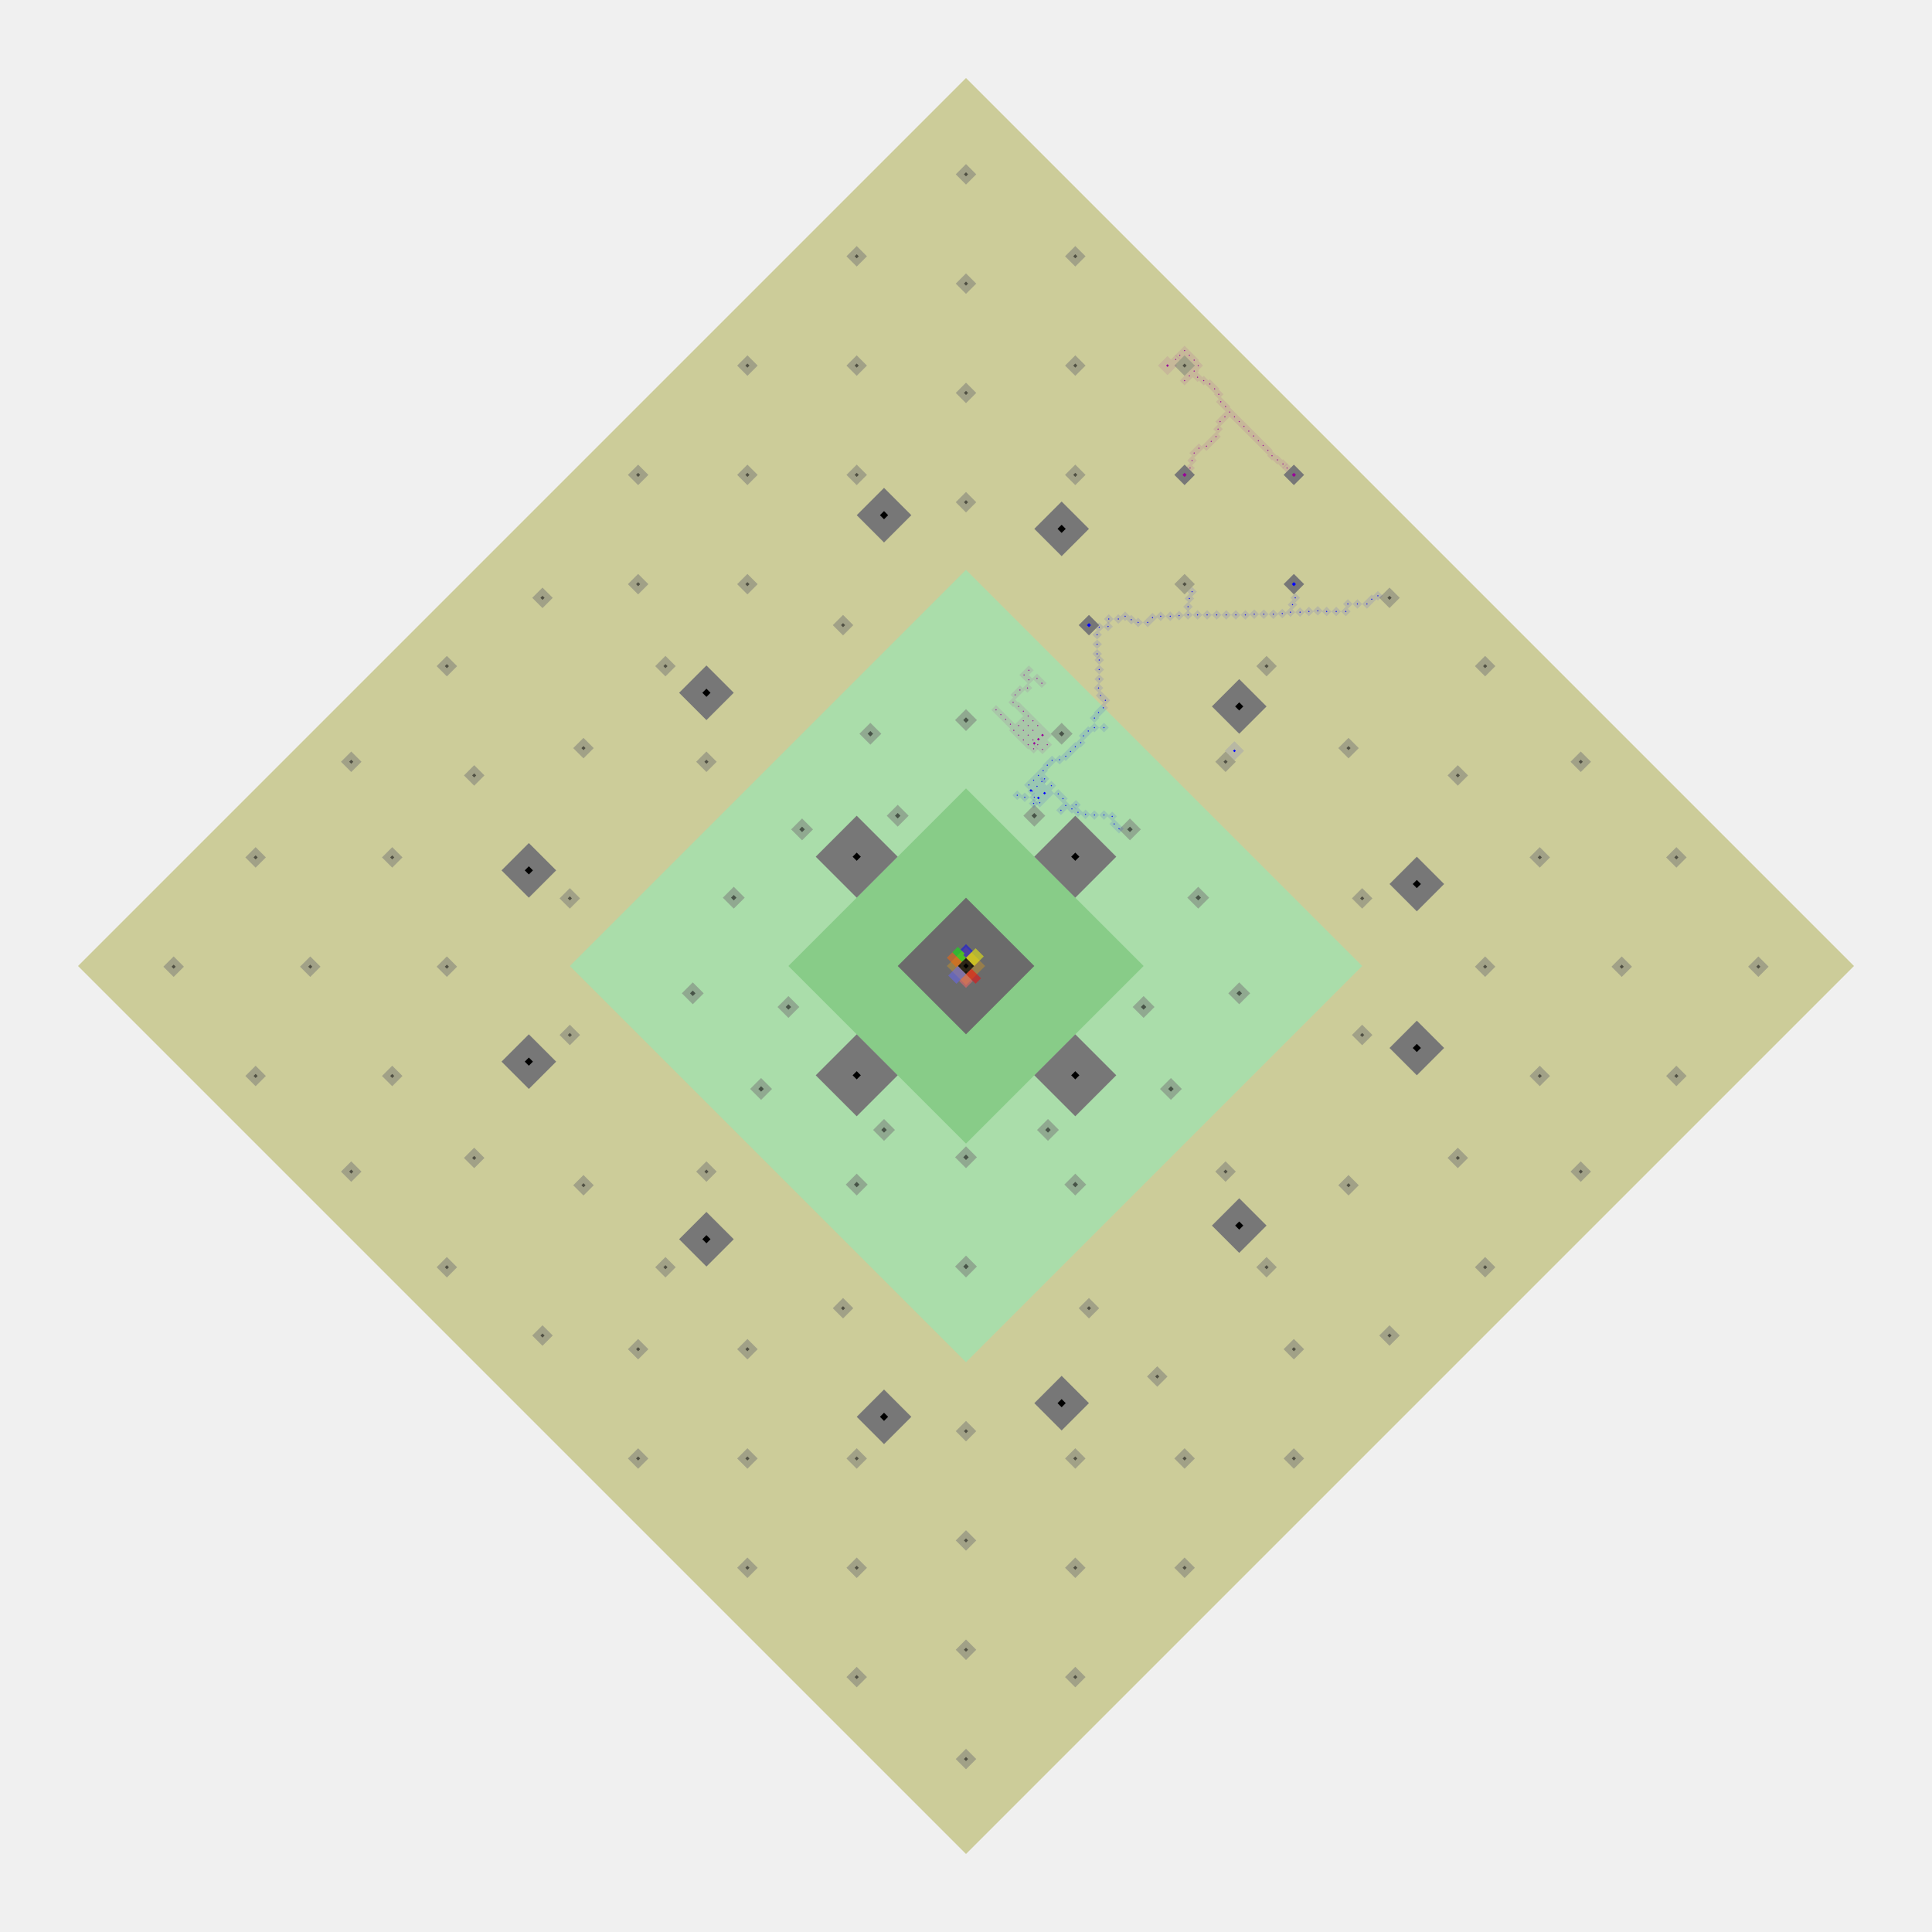
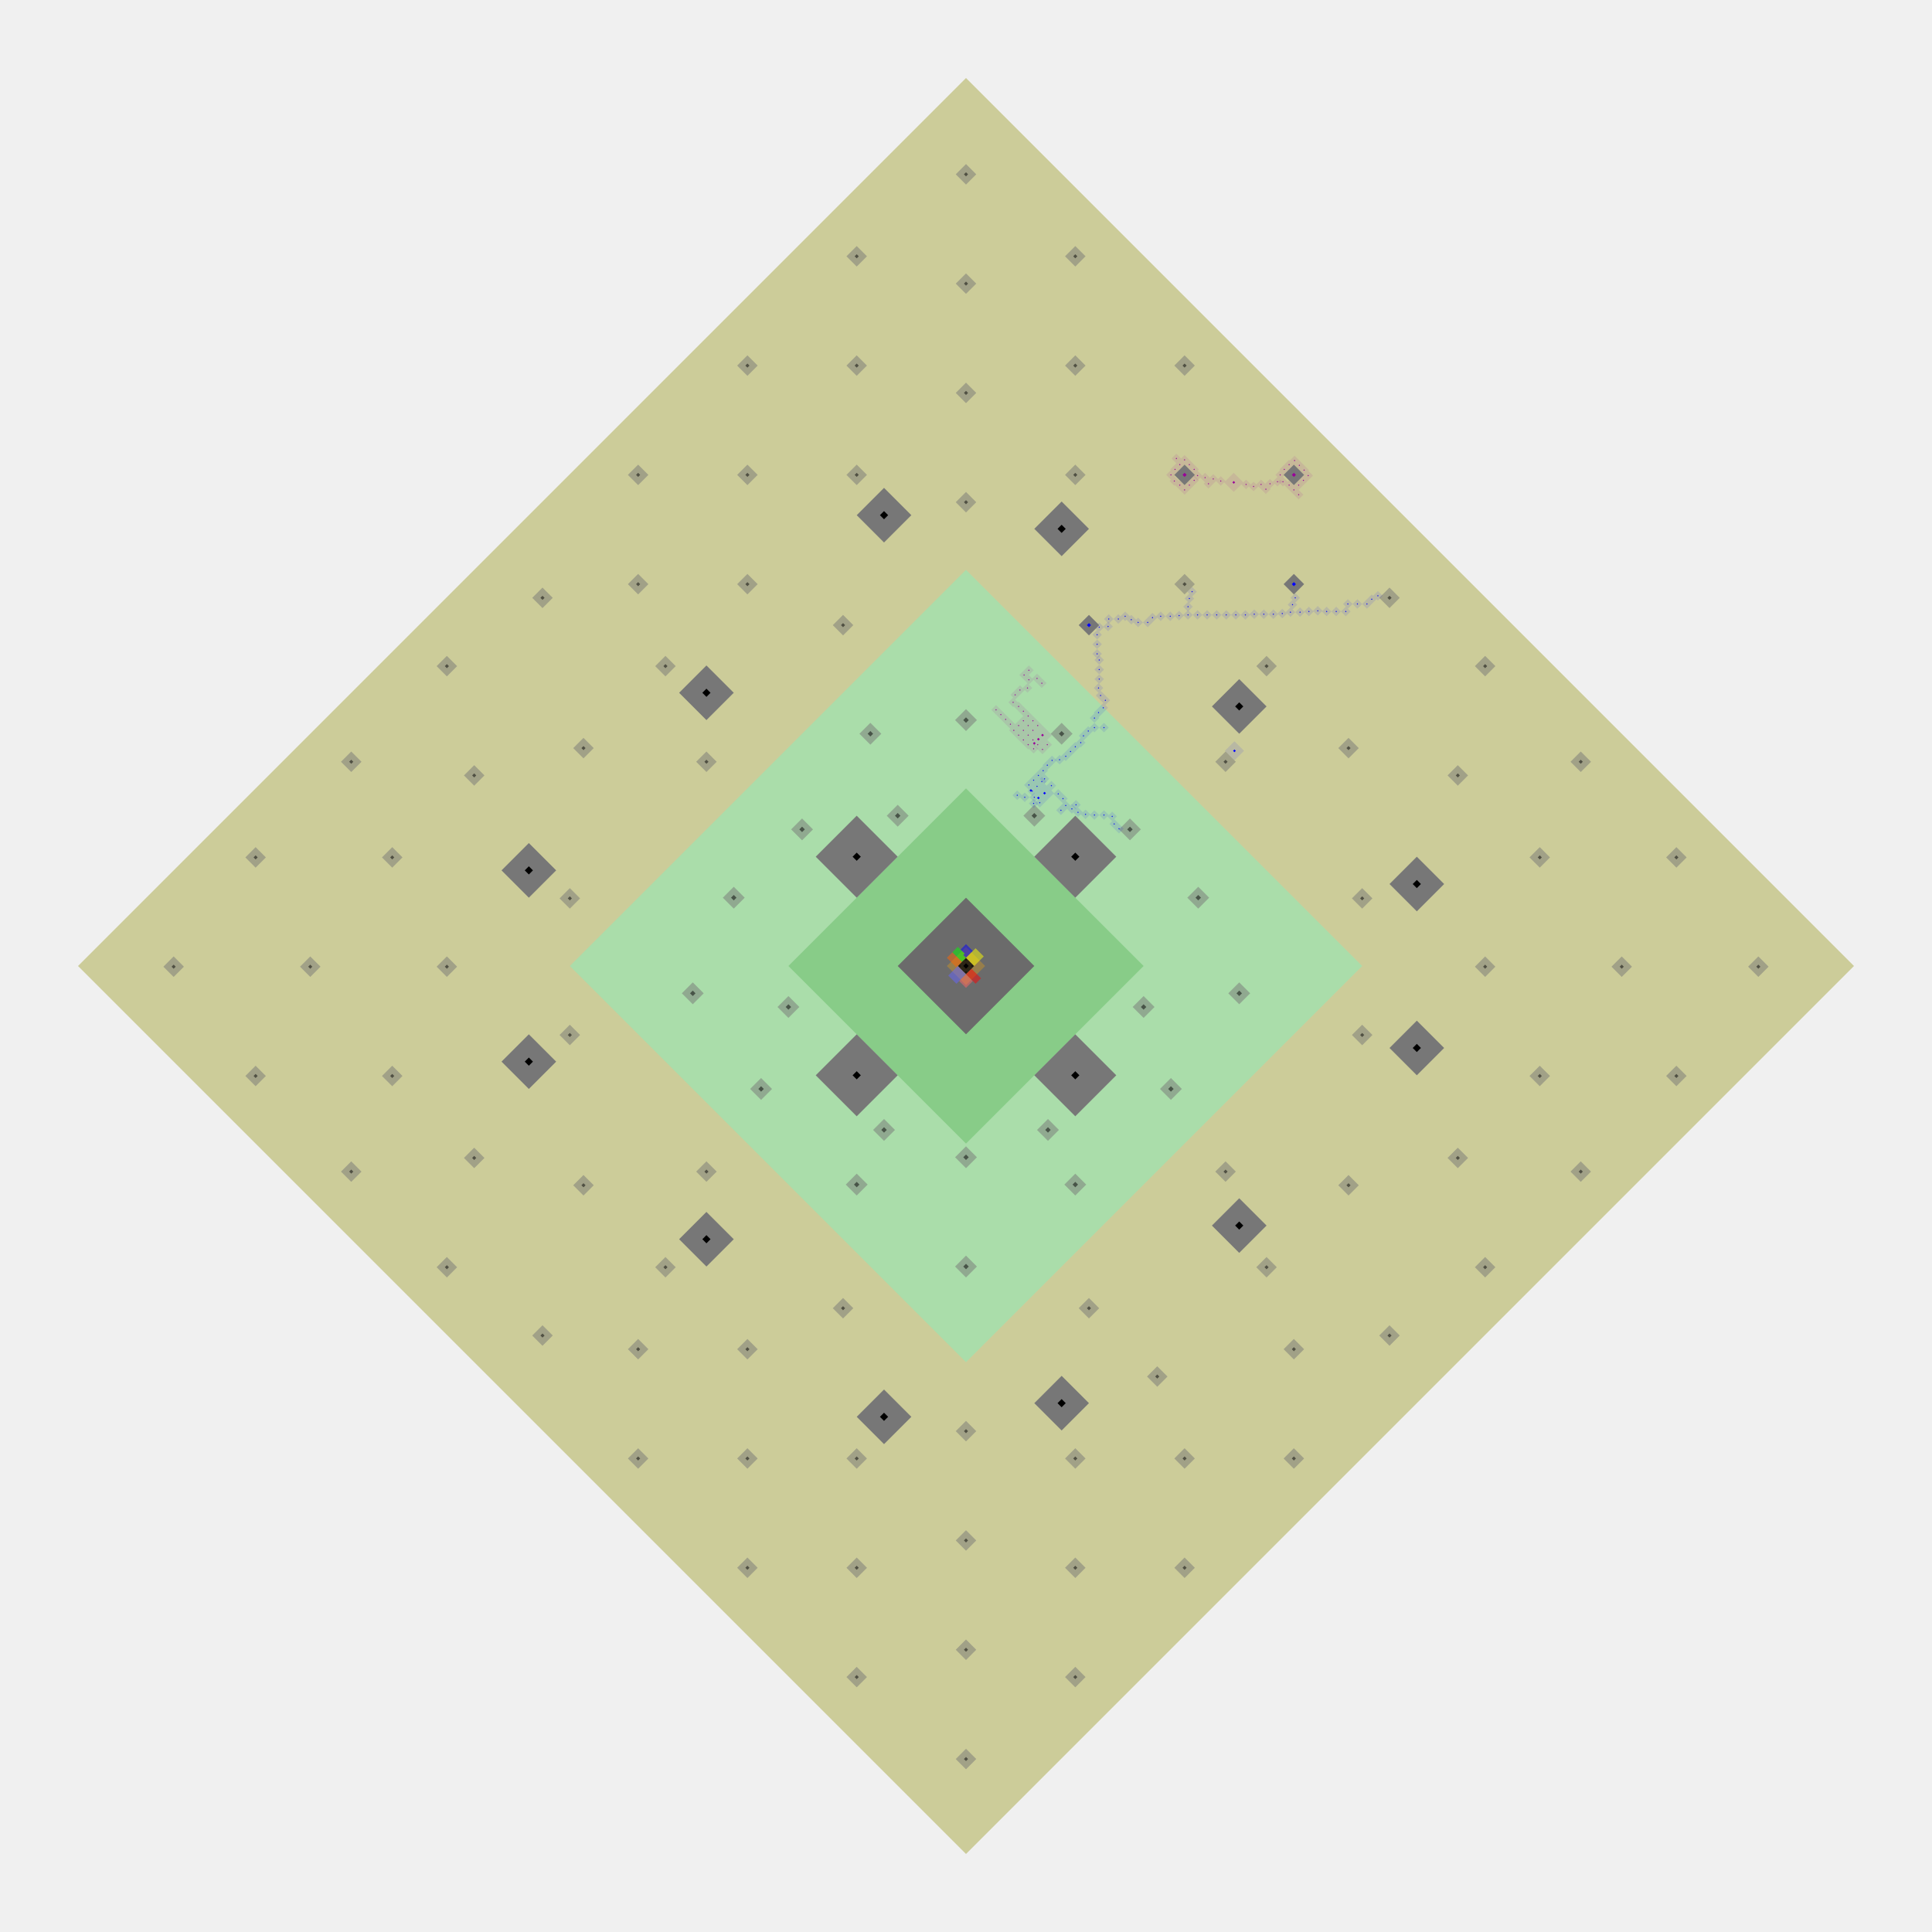
<svg xmlns="http://www.w3.org/2000/svg" id="state-map" version="1.1" viewBox="0 0 2000 2000">
  <style>
svg { background: #aaa; font: 1em serif; }
.concrete { fill: #777; }
.influence { fill-opacity: 0.1; stroke-width: 0; }

.state .labs { fill: #000; fill-opacity: 0.5; }
.state .forts { fill: #000; }
.state .other { fill: #990; }
/*.state .other { display: none; }*/

.ViV .alliance { fill: #00f; }
.ViV .labs { fill: #00f; }
.viv .alliance { fill: #909; }
.viv .labs { fill: #909; }

.new { fill: #070; }
.old { fill: #900; }

.cap-label { font-size: 0.2em; fill: #fff; }
</style>
  <defs>
    <pattern id="capital-grid" width="2%" height="2%">
      <rect x="0" y="0" width="2" height="2" stroke="#000" stroke-width="0.1" class="concrete" />
    </pattern>
    <symbol id="lab1" width="15" height="15">
      <rect x="0" y="0" width="15" height="15" class="concrete" />
      <rect x="6" y="6" width="3" height="3" class="lab" />
    </symbol>
    <symbol id="lab2" width="15" height="15">
      <rect x="0" y="0" width="15" height="15" class="concrete" />
      <rect x="6" y="6" width="3" height="3" class="lab" />
    </symbol>
    <symbol id="lab3" width="16" height="16">
      <rect x="0" y="0" width="16" height="16" class="concrete" />
      <rect x="6" y="6" width="4" height="4" class="lab" />
    </symbol>
    <symbol id="lab4" width="16" height="16">
      <rect x="0" y="0" width="16" height="16" class="concrete" />
      <rect x="6" y="6" width="4" height="4" class="lab" />
    </symbol>
    <symbol id="bunker" width="40" height="40">
      <rect x="0" y="0" width="40" height="40" class="concrete" />
      <rect x="17" y="17" width="6" height="6" class="fort" />
    </symbol>
    <symbol id="facility" width="60" height="60">
      <rect x="0" y="0" width="60" height="60" class="concrete" />
      <rect x="27" y="27" width="6" height="6" class="fort" />
    </symbol>
    <symbol id="hq" width="14" height="14">
      <rect x="0" y="0" width="14" height="14" class="influence" />
      <rect x="6" y="6" width="2" height="2" />
    </symbol>
    <symbol id="trap" width="2" height="2">
      <rect x="0" y="0" width="2" height="2" />
    </symbol>
    <symbol id="colosseum" width="2" height="2">
      <rect x="0" y="0" width="2" height="2" />
    </symbol>
    <symbol id="tower" width="7" height="7">
      <rect x="0" y="0" width="7" height="7" class="influence" />
      <rect x="3" y="3" width="1" height="1" />
    </symbol>
  </defs>
  <g transform="scale(-1,1) translate(-1650, 350) rotate(-135, 650, 650)">
    <g class="state">
      <rect x="0" y="0" height="1300" width="1300" fill="#cc9" />
      <rect x="360" y="360" height="580" width="580" fill="#ada" />
      <rect x="520" y="520" height="260" width="260" fill="#8c8" />
      <rect x="600" y="600" height="100" width="100" fill="url(#capital-grid)" />
      <rect x="636" y="636" height="28" width="28" fill="#fa0" fill-opacity="0.3" />
      <g fill="#000">
        <rect x="644" y="644" height="12" width="12" fill-opacity="0.7" />
        <rect x="645" y="645" height="1" width="1" />
        <rect x="654" y="645" height="1" width="1" />
        <rect x="645" y="654" height="1" width="1" />
        <rect x="654" y="654" height="1" width="1" />
        <rect x="648" y="648" height="4" width="4" />
      </g>
      <g class="forts">
        <use href="#facility" x="460" y="620" />
        <use href="#facility" x="620" y="460" />
        <use href="#facility" x="620" y="780" />
        <use href="#facility" x="780" y="620" />
        <use href="#bunker" x="240" y="360" />
        <use href="#bunker" x="240" y="620" />
        <use href="#bunker" x="240" y="880" />
        <use href="#bunker" x="380" y="240" />
        <use href="#bunker" x="380" y="1020" />
        <use href="#bunker" x="640" y="240" />
        <use href="#bunker" x="640" y="1020" />
        <use href="#bunker" x="900" y="240" />
        <use href="#bunker" x="900" y="1020" />
        <use href="#bunker" x="1020" y="360" />
        <use href="#bunker" x="1020" y="620" />
        <use href="#bunker" x="1020" y="880" />
      </g>
      <g class="labs">
        <use href="#lab1" x="42" y="202" />
        <use href="#lab1" x="42" y="522" />
        <use href="#lab1" x="42" y="802" />
        <use href="#lab1" x="42" y="1082" />
        <use href="#lab1" x="62" y="62" />
        <use href="#lab1" x="122" y="282" />
        <use href="#lab1" x="122" y="442" />
        <use href="#lab1" x="122" y="602" />
        <use href="#lab1" x="142" y="862" />
        <use href="#lab1" x="142" y="982" />
        <use href="#lab1" x="162" y="1122" />
        <use href="#lab1" x="202" y="42" />
        <use href="#lab1" x="202" y="362" />
        <use href="#lab1" x="202" y="642" />
        <use href="#lab1" x="202" y="762" />
        <use href="#lab1" x="202" y="1242" />
        <use href="#lab1" x="222" y="222" />
        <use href="#lab1" x="282" y="122" />
        <use href="#lab1" x="302" y="482" />
        <use href="#lab1" x="302" y="882" />
        <use href="#lab1" x="302" y="1142" />
        <use href="#lab1" x="362" y="202" />
        <use href="#lab1" x="402" y="982" />
        <use href="#lab1" x="422" y="1142" />
        <use href="#lab1" x="442" y="122" />
        <use href="#lab1" x="482" y="302" />
        <use href="#lab1" x="482" y="1242" />
        <use href="#lab1" x="522" y="42" />
        <use href="#lab1" x="522" y="1082" />
        <use href="#lab1" x="602" y="122" />
        <use href="#lab1" x="642" y="202" />
        <use href="#lab1" x="642" y="1082" />
        <use href="#lab1" x="682" y="1162" />
        <use href="#lab1" x="762" y="202" />
        <use href="#lab1" x="762" y="1242" />
        <use href="#lab1" x="802" y="42" />
        <use href="#lab1" x="802" y="982" />
        <use href="#lab1" x="842" y="1162" />
        <use href="#lab1" x="862" y="142" />
        <use href="#lab1" x="882" y="302" />
        <use href="#lab1" x="922" y="1082" />
        <use href="#lab1" x="982" y="142" />
        <use href="#lab1" x="982" y="402" />
        <use href="#lab1" x="1002" y="1162" />
        <use href="#lab1" x="1062" y="1062" />
        <use href="#lab1" x="1082" y="42" />
        <use href="#lab1" x="1082" y="522" />
        <use href="#lab1" x="1082" y="642" />
        <use href="#lab1" x="1082" y="922" />
        <use href="#lab1" x="1082" y="1242" />
        <use href="#lab1" x="1122" y="162" />
        <use href="#lab1" x="1142" y="302" />
        <use href="#lab1" x="1142" y="422" />
        <use href="#lab1" x="1162" y="1002" />
        <use href="#lab1" x="1222" y="1222" />
        <use href="#lab1" x="1242" y="202" />
        <use href="#lab1" x="1242" y="482" />
        <use href="#lab1" x="1242" y="1082" />
        <use href="#lab2" x="42" y="362" />
        <use href="#lab2" x="42" y="942" />
        <use href="#lab2" x="62" y="682" />
        <use href="#lab2" x="62" y="1222" />
        <use href="#lab2" x="142" y="142" />
        <use href="#lab2" x="202" y="522" />
        <use href="#lab2" x="262" y="1022" />
        <use href="#lab2" x="302" y="302" />
        <use href="#lab2" x="302" y="682" />
        <use href="#lab2" x="342" y="1242" />
        <use href="#lab2" x="362" y="42" />
        <use href="#lab2" x="482" y="202" />
        <use href="#lab2" x="602" y="982" />
        <use href="#lab2" x="602" y="1222" />
        <use href="#lab2" x="682" y="62" />
        <use href="#lab2" x="682" y="302" />
        <use href="#lab2" x="762" y="1082" />
        <use href="#lab2" x="922" y="1242" />
        <use href="#lab2" x="942" y="42" />
        <use href="#lab2" x="982" y="602" />
        <use href="#lab2" x="982" y="982" />
        <use href="#lab2" x="1022" y="262" />
        <use href="#lab2" x="1082" y="762" />
        <use href="#lab2" x="1142" y="1142" />
        <use href="#lab2" x="1222" y="62" />
        <use href="#lab2" x="1222" y="602" />
        <use href="#lab2" x="1242" y="342" />
        <use href="#lab2" x="1242" y="922" />
        <use href="#lab3" x="402" y="562" />
        <use href="#lab3" x="402" y="702" />
        <use href="#lab3" x="422" y="422" />
        <use href="#lab3" x="422" y="822" />
        <use href="#lab3" x="482" y="742" />
        <use href="#lab3" x="502" y="502" />
        <use href="#lab3" x="522" y="862" />
        <use href="#lab3" x="562" y="402" />
        <use href="#lab3" x="622" y="862" />
        <use href="#lab3" x="702" y="402" />
        <use href="#lab3" x="742" y="882" />
        <use href="#lab3" x="822" y="422" />
        <use href="#lab3" x="822" y="822" />
        <use href="#lab3" x="862" y="522" />
        <use href="#lab3" x="862" y="622" />
        <use href="#lab3" x="882" y="742" />
        <use href="#lab4" x="462" y="582" />
        <use href="#lab4" x="582" y="462" />
        <use href="#lab4" x="702" y="802" />
        <use href="#lab4" x="742" y="482" />
        <use href="#lab4" x="802" y="702" />
      </g>
      <g fill-opacity="0.5">
        <path d="M 656 656 v 4 h 2 v 6 h 8 v -10 z" fill="#00f" />
        <path d="M 656 656 v 4 h 2 v 10 h -8 v -14 z" fill="#0f0" />
        <path d="M 644 656 h -2 v 14 h 8 v -14 z" fill="#f60" />
        <path d="M 644 644 h -14 v 12 h 14 z" fill="#66f" />
        <path d="M 644 644 h -10 v -10 h 10 z" fill="#f66" />
        <path d="M 644 644 h 8 v -14 h -8 z" fill="#f00" />
        <path d="M 656 644 h 14 v 12 h -14 z" fill="#ff0" />
      </g>
      <g class="other">
		</g>
    </g>
    <g class="ViV">
      <g class="alliance">
        <use href="#tower" x="809" y="734" />
        <use href="#tower" x="813" y="727" />
        <use href="#tower" x="815" y="716" />
        <use href="#tower" x="820" y="712" />
        <use href="#tower" x="820" y="720" />
        <use href="#tower" x="823" y="726" />
        <use href="#tower" x="825" y="733" />
        <use href="#tower" x="830" y="691" />
        <use href="#tower" x="830" y="726" />
        <use href="#tower" x="832" y="733" />
        <use href="#tower" x="837" y="691" />
        <use href="#tower" x="837" y="726" />
        <use href="#tower" x="839" y="684" />
        <use href="#tower" x="839" y="733" />
        <use href="#tower" x="840" y="698" />
        <use href="#tower" x="840" y="705" />
        <use href="#tower" x="841" y="677" />
        <use href="#tower" x="841" y="716" />
        <use href="#tower" x="841" y="726" />
        <use href="#tower" x="845" y="670" />
        <use href="#tower" x="845" y="684" />
        <use href="#tower" x="846" y="733" />
        <use href="#tower" x="851" y="663" />
        <use href="#tower" x="853" y="734" />
        <use href="#tower" x="858" y="656" />
        <use href="#tower" x="859" y="635" />
        <use href="#tower" x="859" y="642" />
        <use href="#tower" x="860" y="734" />
        <use href="#tower" x="863" y="649" />
        <use href="#tower" x="866" y="729" />
        <use href="#tower" x="873" y="727" />
        <use href="#tower" x="880" y="727" />
        <use href="#tower" x="887" y="727" />
        <use href="#tower" x="894" y="726" />
        <use href="#tower" x="901" y="729" />
        <use href="#tower" x="908" y="729" />
        <use href="#tower" x="915" y="727" />
        <use href="#tower" x="922" y="720" />
        <use href="#tower" x="922" y="734" />
        <use href="#tower" x="929" y="735" />
        <use href="#tower" x="936" y="735" />
        <use href="#tower" x="943" y="739" />
        <use href="#tower" x="943" y="746" />
        <use href="#tower" x="947" y="753" />
        <use href="#tower" x="954" y="759" />
        <use href="#tower" x="961" y="766" />
        <use href="#tower" x="968" y="773" />
        <use href="#tower" x="971" y="779" />
        <use href="#tower" x="978" y="786" />
        <use href="#tower" x="985" y="793" />
        <use href="#tower" x="992" y="797" />
        <use href="#tower" x="999" y="791" />
        <use href="#tower" x="1005" y="796" />
        <use href="#tower" x="1012" y="789" />
        <use href="#tower" x="1019" y="786" />
        <use href="#tower" x="1021" y="779" />
        <use href="#tower" x="1024" y="772" />
        <use href="#tower" x="1031" y="765" />
        <use href="#tower" x="1038" y="765" />
        <use href="#tower" x="1045" y="760" />
        <use href="#tower" x="1052" y="753" />
        <use href="#tower" x="1059" y="747" />
        <use href="#tower" x="1066" y="741" />
        <use href="#tower" x="1072" y="747" />
        <use href="#tower" x="1073" y="734" />
        <use href="#tower" x="1079" y="752" />
        <use href="#tower" x="1080" y="727" />
        <use href="#tower" x="1086" y="755" />
        <use href="#tower" x="1087" y="720" />
        <use href="#tower" x="1094" y="713" />
        <use href="#tower" x="1101" y="706" />
        <use href="#tower" x="1108" y="699" />
        <use href="#tower" x="1115" y="693" />
        <use href="#tower" x="1122" y="686" />
        <use href="#tower" x="1129" y="679" />
        <use href="#tower" x="1136" y="673" />
        <use href="#tower" x="1143" y="668" />
        <use href="#tower" x="1150" y="661" />
        <use href="#tower" x="1150" y="672" />
        <use href="#tower" x="1157" y="655" />
        <use href="#tower" x="1157" y="675" />
        <use href="#tower" x="1164" y="649" />
        <use href="#tower" x="1170" y="642" />
        <use href="#tower" x="1177" y="635" />
        <use href="#tower" x="1184" y="628" />
        <use href="#tower" x="1191" y="632" />
        <use href="#tower" x="1198" y="625" />
        <use href="#tower" x="1205" y="618" />
        <use href="#tower" x="1212" y="618" />
        <use href="#tower" x="1219" y="616" />
        <use href="#hq" x="827" y="712" />
        <use href="#hq" x="997" y="604" />
        <use href="#trap" x="825" y="719" />
        <use href="#colosseum" x="825" y="730" />
      </g>
      <g class="labs">
        <use href="#lab1" x="982" y="802" />
        <use href="#lab1" x="1162" y="682" />
      </g>
    </g>
    <g class="viv">
      <g class="alliance">
        <use href="#tower" x="854" y="763" />
        <use href="#tower" x="854" y="770" />
        <use href="#tower" x="854" y="777" />
        <use href="#tower" x="854" y="784" />
        <use href="#tower" x="855" y="756" />
        <use href="#tower" x="856" y="791" />
        <use href="#tower" x="856" y="798" />
        <use href="#tower" x="856" y="805" />
        <use href="#tower" x="856" y="812" />
        <use href="#tower" x="861" y="749" />
        <use href="#tower" x="861" y="756" />
        <use href="#tower" x="861" y="763" />
        <use href="#tower" x="861" y="770" />
        <use href="#tower" x="861" y="777" />
        <use href="#tower" x="861" y="784" />
        <use href="#tower" x="868" y="749" />
        <use href="#tower" x="868" y="770" />
        <use href="#tower" x="868" y="777" />
        <use href="#tower" x="868" y="784" />
        <use href="#tower" x="874" y="805" />
        <use href="#tower" x="875" y="770" />
        <use href="#tower" x="875" y="777" />
        <use href="#tower" x="875" y="784" />
        <use href="#tower" x="875" y="791" />
        <use href="#tower" x="875" y="798" />
        <use href="#tower" x="881" y="809" />
        <use href="#tower" x="888" y="809" />
        <use href="#tower" x="895" y="805" />
        <use href="#tower" x="902" y="810" />
        <use href="#tower" x="902" y="817" />
        <use href="#tower" x="909" y="798" />
        <use href="#tower" x="909" y="805" />
        <use href="#tower" x="909" y="817" />
-         <use href="#tower" x="1175" y="847" />
-         <use href="#tower" x="1182" y="851" />
-         <use href="#tower" x="1189" y="855" />
-         <use href="#tower" x="1196" y="855" />
-         <use href="#tower" x="1203" y="851" />
-         <use href="#tower" x="1210" y="851" />
-         <use href="#tower" x="1217" y="851" />
-         <use href="#tower" x="1224" y="855" />
-         <use href="#tower" x="1231" y="859" />
-         <use href="#tower" x="1235" y="915" />
-         <use href="#tower" x="1238" y="859" />
-         <use href="#tower" x="1242" y="915" />
-         <use href="#tower" x="1244" y="796" />
-         <use href="#tower" x="1244" y="937" />
-         <use href="#tower" x="1245" y="789" />
-         <use href="#tower" x="1245" y="803" />
-         <use href="#tower" x="1245" y="810" />
-         <use href="#tower" x="1245" y="817" />
-         <use href="#tower" x="1245" y="824" />
-         <use href="#tower" x="1245" y="831" />
-         <use href="#tower" x="1245" y="838" />
-         <use href="#tower" x="1245" y="845" />
-         <use href="#tower" x="1245" y="852" />
-         <use href="#tower" x="1245" y="859" />
-         <use href="#tower" x="1246" y="776" />
-         <use href="#tower" x="1246" y="782" />
-         <use href="#tower" x="1246" y="866" />
-         <use href="#tower" x="1246" y="873" />
-         <use href="#tower" x="1247" y="908" />
-         <use href="#tower" x="1249" y="901" />
-         <use href="#tower" x="1249" y="915" />
-         <use href="#tower" x="1250" y="880" />
-         <use href="#tower" x="1250" y="937" />
-         <use href="#tower" x="1251" y="887" />
-         <use href="#tower" x="1251" y="894" />
-         <use href="#tower" x="1256" y="916" />
-         <use href="#tower" x="1257" y="923" />
-         <use href="#tower" x="1257" y="930" />
-         <use href="#tower" x="1257" y="937" />
+         <use href="#tower" x="1154" y="849" />
+         <use href="#tower" x="1155" y="835" />
+         <use href="#tower" x="1155" y="842" />
+         <use href="#tower" x="1156" y="856" />
+         <use href="#tower" x="1162" y="835" />
+         <use href="#tower" x="1163" y="857" />
+         <use href="#tower" x="1169" y="835" />
+         <use href="#tower" x="1170" y="857" />
+         <use href="#tower" x="1172" y="864" />
+         <use href="#tower" x="1175" y="836" />
+         <use href="#tower" x="1177" y="822" />
+         <use href="#tower" x="1177" y="843" />
+         <use href="#tower" x="1177" y="850" />
+         <use href="#tower" x="1177" y="857" />
+         <use href="#tower" x="1179" y="829" />
+         <use href="#tower" x="1184" y="822" />
+         <use href="#tower" x="1188" y="815" />
+         <use href="#tower" x="1204" y="794" />
+         <use href="#tower" x="1208" y="787" />
+         <use href="#tower" x="1215" y="776" />
+         <use href="#tower" x="1215" y="783" />
+         <use href="#tower" x="1222" y="777" />
+         <use href="#tower" x="1229" y="773" />
+         <use href="#tower" x="1233" y="769" />
+         <use href="#tower" x="1235" y="748" />
+         <use href="#tower" x="1235" y="755" />
+         <use href="#tower" x="1235" y="762" />
+         <use href="#tower" x="1236" y="776" />
+         <use href="#tower" x="1242" y="755" />
+         <use href="#tower" x="1243" y="777" />
+         <use href="#tower" x="1249" y="755" />
+         <use href="#tower" x="1250" y="777" />
+         <use href="#tower" x="1256" y="755" />
+         <use href="#tower" x="1257" y="762" />
+         <use href="#tower" x="1257" y="769" />
+         <use href="#tower" x="1257" y="776" />
        <use href="#hq" x="868" y="756" />
-         <use href="#hq" x="1230" y="935" />
+         <use href="#hq" x="1193" y="801" />
        <use href="#trap" x="868" y="762" />
        <use href="#colosseum" x="862" y="762" />
      </g>
      <g class="labs">
        <use href="#lab1" x="1162" y="842" />
        <use href="#lab1" x="1242" y="762" />
      </g>
    </g>
  </g>
</svg>
